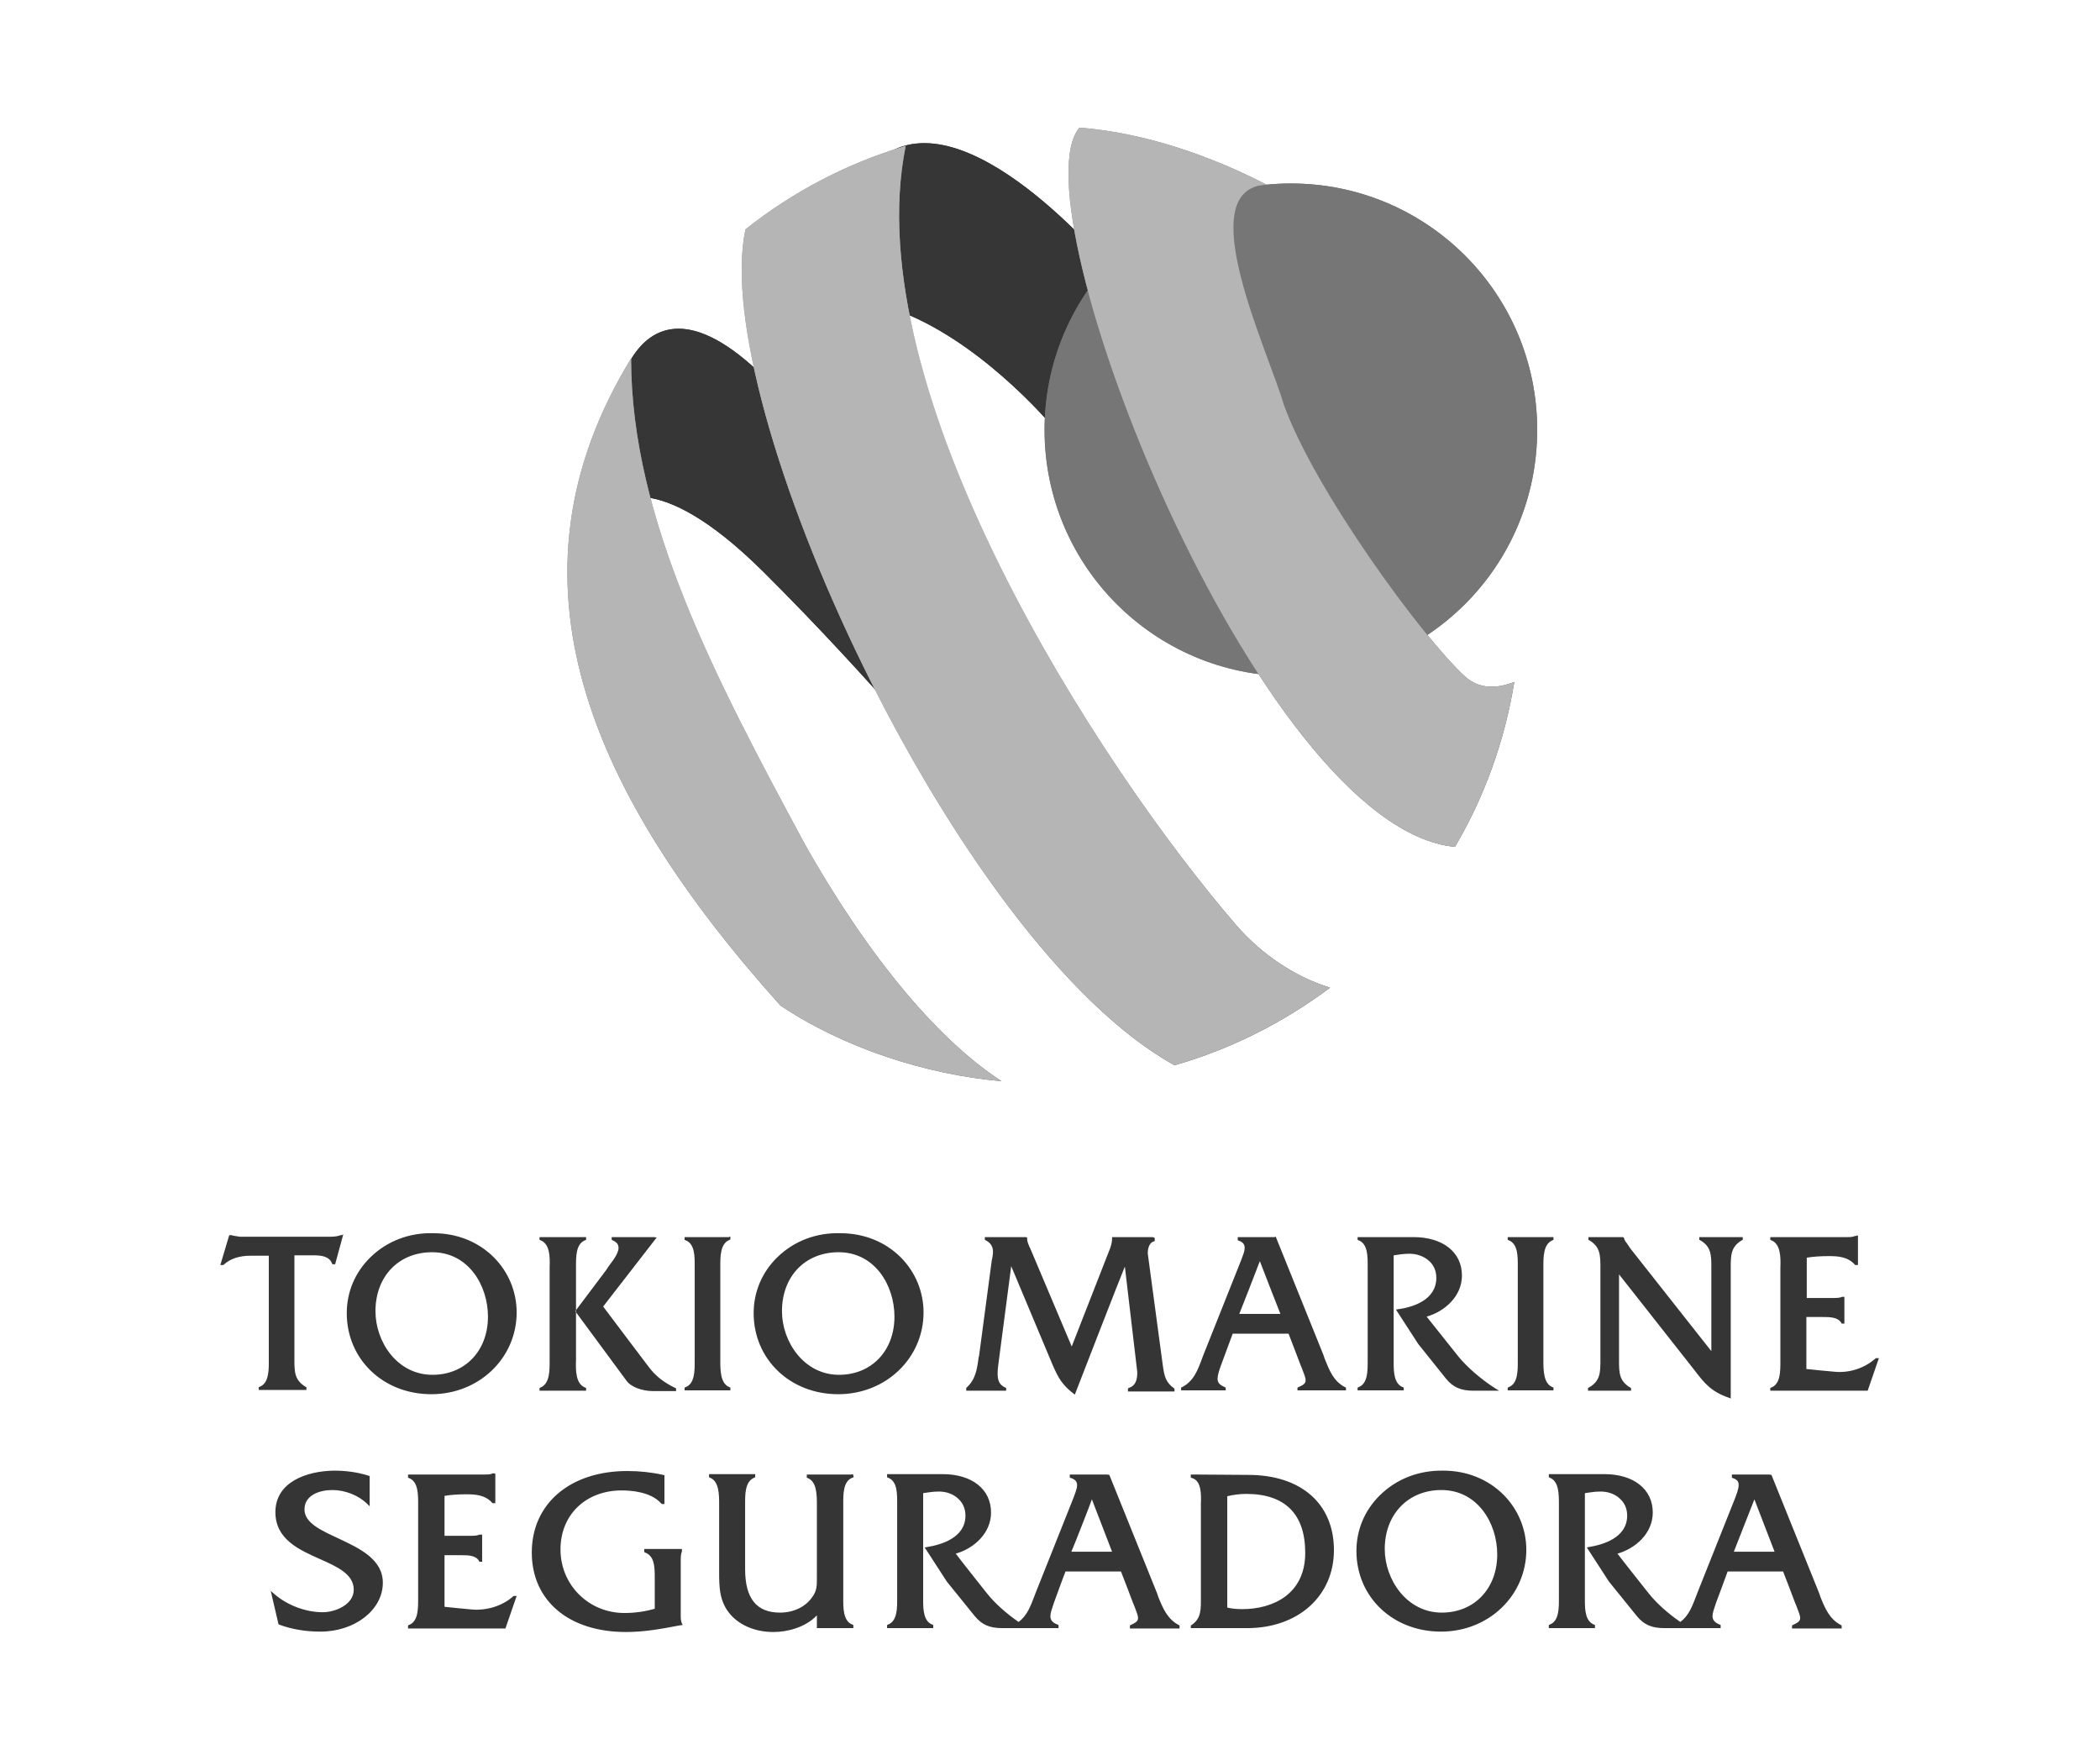
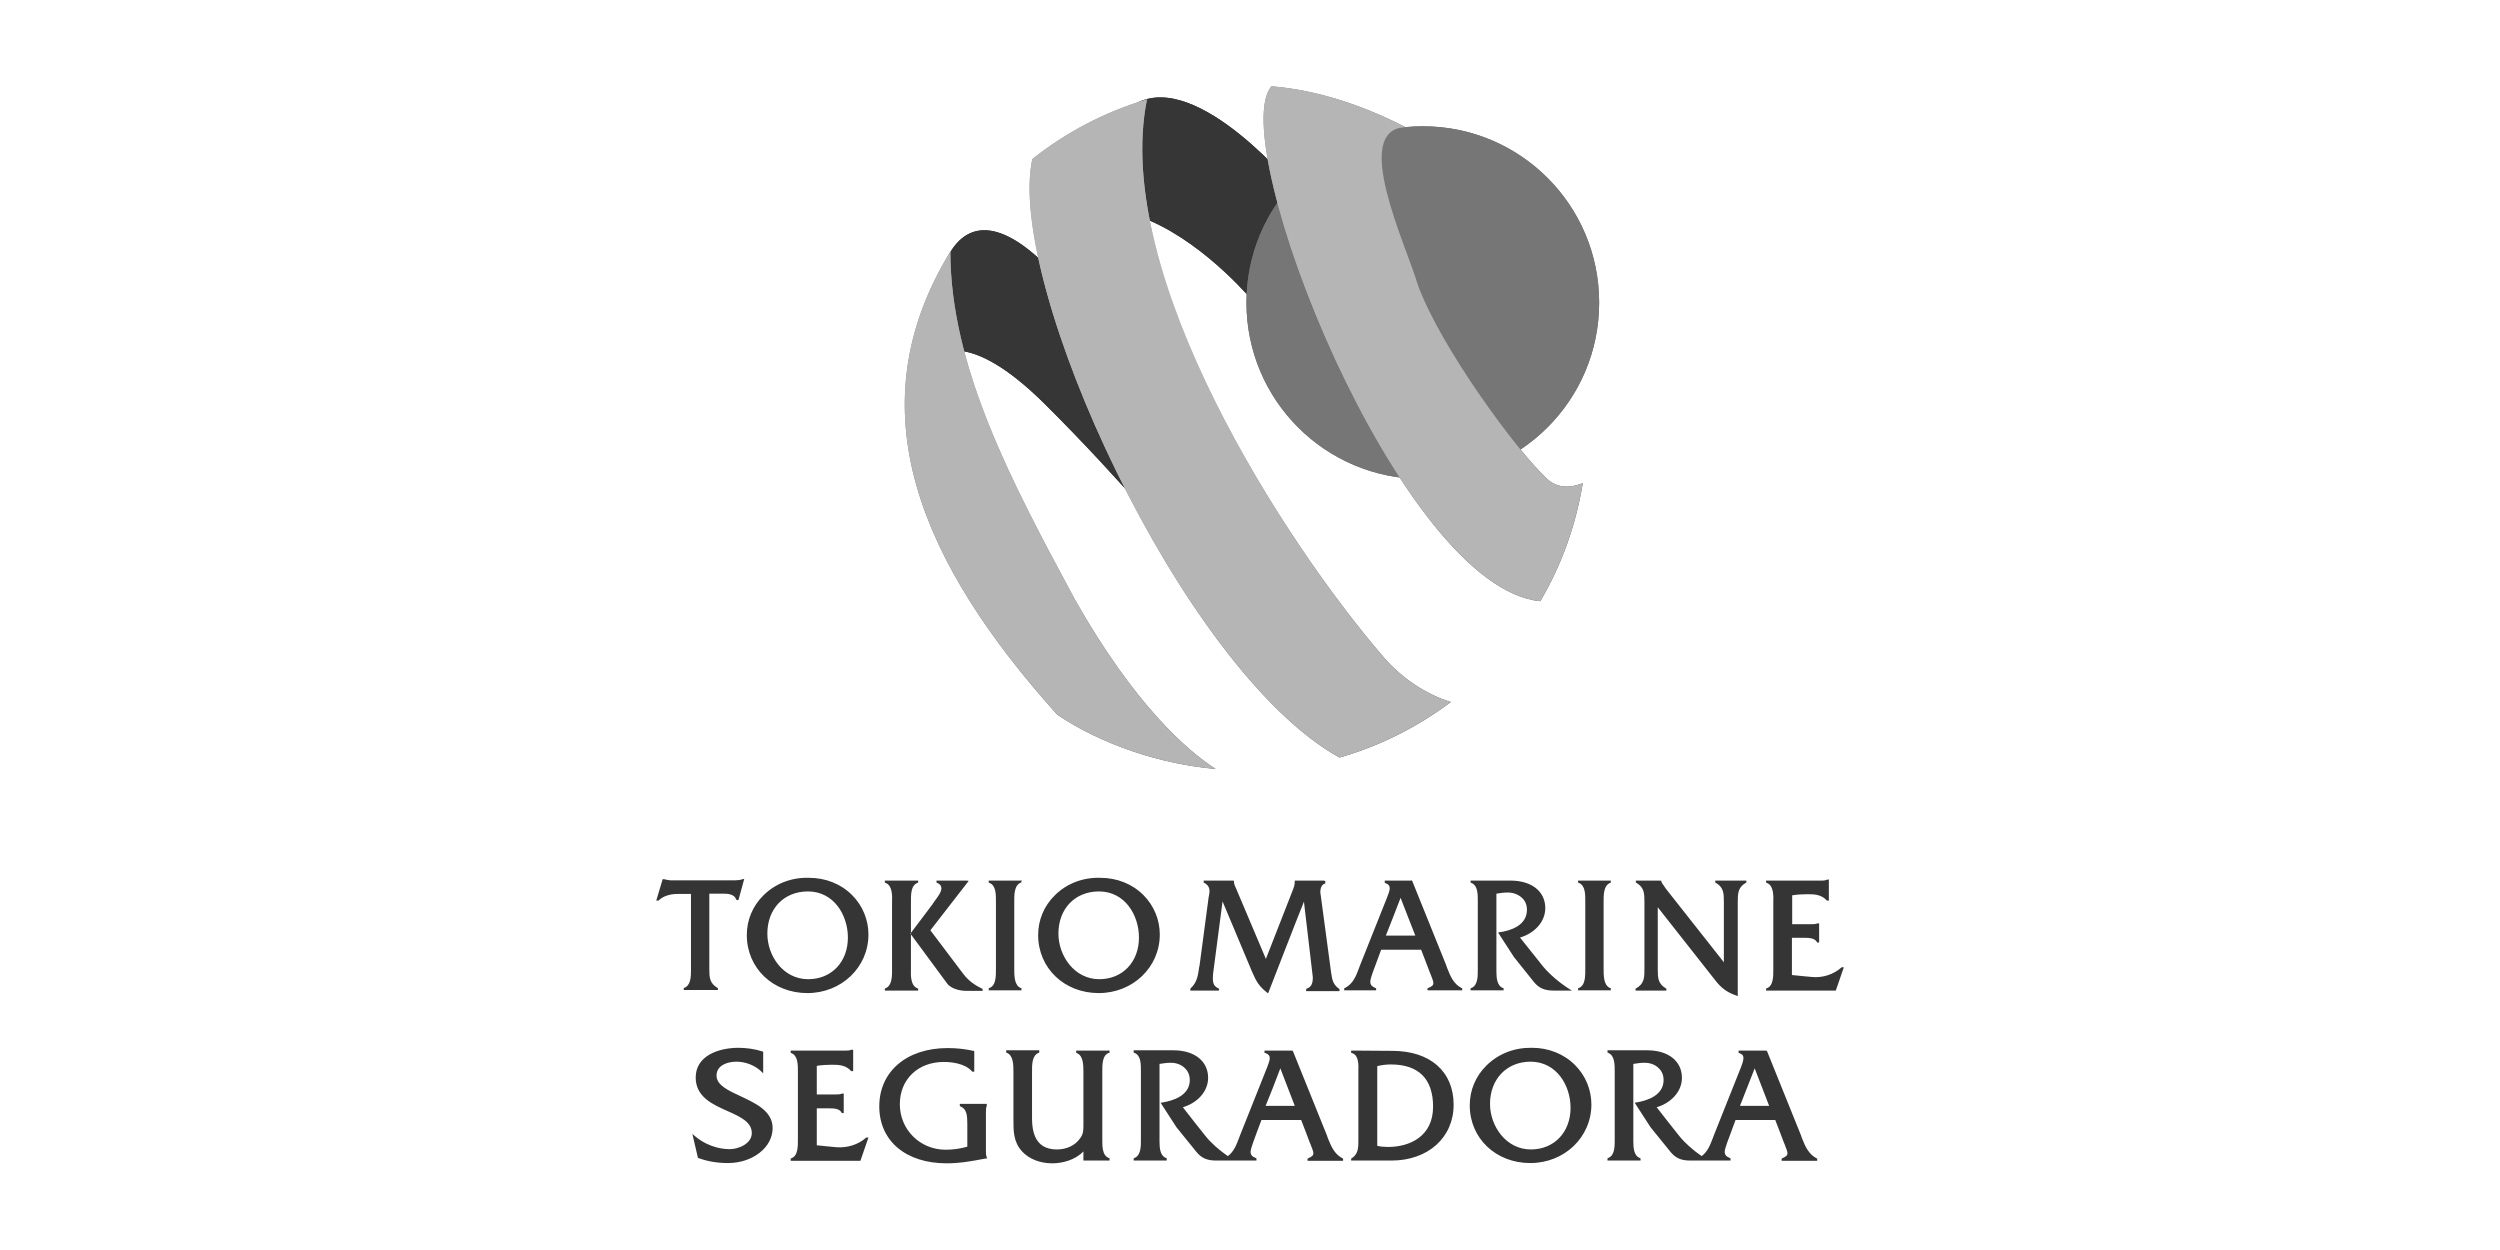
- <svg xmlns="http://www.w3.org/2000/svg" version="1.1" id="Layer_1" x="0px" y="0px" viewBox="0 0 541.4 453.5" style="enable-background:new 0 0 541.4 453.5;" xml:space="preserve">
+ <svg xmlns="http://www.w3.org/2000/svg" preserveAspectRatio="xMidYMid meet" version="1.1" id="Layer_1" x="0px" y="0px" viewBox="-179.491 1.834 900.143 450.071" style="enable-background:new 0 0 541.4 453.5;" xml:space="preserve">
  <style type="text/css">
	.st0{fill:#363636;}
	.st1{fill-rule:evenodd;clip-rule:evenodd;fill:url(#SVGID_1_);}
	.st2{fill-rule:evenodd;clip-rule:evenodd;fill:#777676;}
	.st3{fill-rule:evenodd;clip-rule:evenodd;fill:url(#SVGID_2_);}
	.st4{fill-rule:evenodd;clip-rule:evenodd;fill:#B5B5B5;}
	.st5{fill-rule:evenodd;clip-rule:evenodd;fill:url(#SVGID_3_);}
	.st6{fill-rule:evenodd;clip-rule:evenodd;fill:url(#SVGID_4_);}
	.st7{fill-rule:evenodd;clip-rule:evenodd;fill:#353535;}
</style>
  <path class="st0" d="M158.1,130.2c0,0,10.3-11,38.7,17.2c28.4,28.2,51.9,57,51.9,57S214.1,72.2,234.8,81.4  c20.7,9.1,37.3,29.4,37.3,29.4l15.6-40c0,0-35.8-44.1-58.2-31.7c0,0-38.7,27.4-32.6,58C160.8,61.7,153.4,111.7,158.1,130.2  L158.1,130.2z" />
  <path class="st0" d="M158.1,130.2c0,0,10.3-11,38.7,17.2c28.4,28.2,51.9,57,51.9,57S214.1,72.2,234.8,81.4  c20.7,9.1,37.3,29.4,37.3,29.4l15.6-40c0,0-35.8-44.1-58.2-31.7c0,0-38.7,27.4-32.6,58C160.8,61.7,153.4,111.7,158.1,130.2  L158.1,130.2z" />
  <radialGradient id="SVGID_1_" cx="7555.245" cy="-2788.251" r="1804.965" gradientTransform="matrix(2.863389e-02 2.863389e-02 -2.863389e-02 2.863389e-02 36.6135 -25.7022)" gradientUnits="userSpaceOnUse">
    <stop offset="0" style="stop-color:#FAFAFA" />
    <stop offset="0.278" style="stop-color:#C2C2C2" />
    <stop offset="0.6" style="stop-color:#9A9A9A" />
    <stop offset="0.8" style="stop-color:#787878" />
    <stop offset="1" style="stop-color:#595959" />
  </radialGradient>
  <path class="st1" d="M332.8,47.3c-35.1,0-63.5,28.4-63.5,63.5c0,35.1,28.4,63.5,63.5,63.5c35.1,0,63.5-28.4,63.5-63.5  C396.3,75.7,367.9,47.3,332.8,47.3L332.8,47.3z" />
  <path class="st2" d="M332.8,47.3c-35.1,0-63.5,28.4-63.5,63.5c0,35.1,28.4,63.5,63.5,63.5c35.1,0,63.5-28.4,63.5-63.5  C396.3,75.7,367.9,47.3,332.8,47.3L332.8,47.3z" />
  <radialGradient id="SVGID_2_" cx="5725.001" cy="-5634.967" r="3783.479" gradientTransform="matrix(5.655741e-02 0 0 5.655741e-02 -92.3456 437.2729)" gradientUnits="userSpaceOnUse">
    <stop offset="0" style="stop-color:#E9E9E9" />
    <stop offset="0.18" style="stop-color:#B1B1B1" />
    <stop offset="0.42" style="stop-color:#868686" />
    <stop offset="0.6" style="stop-color:#626262" />
    <stop offset="0.8" style="stop-color:#4D4D4D" />
    <stop offset="1" style="stop-color:#404040" />
  </radialGradient>
  <path class="st3" d="M207.6,217.8c-22.8-42.3-44.9-83.8-44.9-125.4c-34.9,57-10.5,112.2,38.5,166.8c16.3,10.9,37.4,17.8,57,19.5  C247.9,272.1,229,255.6,207.6,217.8L207.6,217.8z" />
  <path class="st4" d="M207.6,217.8c-22.8-42.3-44.9-83.8-44.9-125.4c-34.9,57-10.5,112.2,38.5,166.8c16.3,10.9,37.4,17.8,57,19.5  C247.9,272.1,229,255.6,207.6,217.8L207.6,217.8z" />
  <radialGradient id="SVGID_3_" cx="5044.405" cy="-6108.819" r="4801.649" gradientTransform="matrix(4.449118e-02 0 0 4.449118e-02 7.6649 389.9297)" gradientUnits="userSpaceOnUse">
    <stop offset="0" style="stop-color:#E9E9E9" />
    <stop offset="0.18" style="stop-color:#B1B1B1" />
    <stop offset="0.42" style="stop-color:#868686" />
    <stop offset="0.6" style="stop-color:#626262" />
    <stop offset="0.8" style="stop-color:#4D4D4D" />
    <stop offset="1" style="stop-color:#404040" />
  </radialGradient>
  <path class="st5" d="M318.9,238.7c-35.8-41.4-98.2-138.1-85.4-201.1c-15.2,4.5-29.2,11.9-41.3,21.5c-9.7,44.4,53.7,184,110.6,215.5  c14.7-4.2,28.2-11.1,40.1-20C333.8,251.8,325.3,246,318.9,238.7L318.9,238.7z" />
  <path class="st4" d="M318.9,238.7c-35.8-41.4-98.2-138.1-85.4-201.1c-15.2,4.5-29.2,11.9-41.3,21.5c-9.7,44.4,53.7,184,110.6,215.5  c14.7-4.2,28.2-11.1,40.1-20C333.8,251.8,325.3,246,318.9,238.7L318.9,238.7z" />
  <radialGradient id="SVGID_4_" cx="5806.345" cy="-5622.876" r="3752.648" gradientTransform="matrix(5.653530e-02 0 0 5.653530e-02 -94.2132 436.0618)" gradientUnits="userSpaceOnUse">
    <stop offset="0" style="stop-color:#E9E9E9" />
    <stop offset="0.18" style="stop-color:#B1B1B1" />
    <stop offset="0.42" style="stop-color:#868686" />
    <stop offset="0.6" style="stop-color:#626262" />
    <stop offset="0.8" style="stop-color:#4D4D4D" />
    <stop offset="1" style="stop-color:#404040" />
  </radialGradient>
  <path class="st6" d="M377.6,174.3c-10.8-9.9-38.5-47.6-46.6-69.9c-4.1-14.1-24.2-55.8-4.5-56.8c-14.3-7.4-31.4-13.4-48.2-14.7  c-17,19.8,45.9,180.5,96.8,185.4c7.6-12.9,12.8-27.2,15.3-42.5C386,177.5,381.4,177.8,377.6,174.3L377.6,174.3z" />
  <path class="st4" d="M377.6,174.3c-10.8-9.9-38.5-47.6-46.6-69.9c-4.1-14.1-24.2-55.8-4.5-56.8c-14.3-7.4-31.4-13.4-48.2-14.7  c-17,19.8,45.9,180.5,96.8,185.4c7.6-12.9,12.8-27.2,15.3-42.5C386,177.5,381.4,177.8,377.6,174.3L377.6,174.3z" />
  <path class="st7" d="M95.5,324.1c-4,3.9-6.1,9-6.1,14.4c0,11.9,9.4,20.9,21.8,20.9c12.3,0,22-9.3,22-21.1c0-5.3-2.1-10.4-5.9-14.2  c-4-4-9.5-6.2-15.5-6.2C105.6,317.7,99.8,319.9,95.5,324.1L95.5,324.1z M96.8,338c0-9,6-15.2,14.6-15.2c9.4,0,14.4,8.6,14.4,16.6  c0,8.8-5.9,15-14.3,15C102.4,354.4,96.8,345.9,96.8,338C96.8,338,96.8,338,96.8,338z M158,318.9h-0.3v0.7l0.2,0.1  c0.9,0.4,1.4,0.9,1.5,1.5c0.4,1.4-1.1,3.4-2.4,5.1l-0.8,1.2l0,0l-7.9,10.5l13.2,17.9c1.1,1.6,4,2.7,6.9,2.7h5.9v-0.7l-0.2-0.1  c-3.1-1.5-5.2-3.2-6.9-5.5c0,0-10.3-13.6-11.7-15.5c0.3-0.4,13.8-17.8,13.8-17.8l-0.7-0.1H158L158,318.9L158,318.9z M150.7,318.9  h-11.6v0.7l0.2,0.1c2.5,0.9,2.5,4.4,2.4,7l0,0.8v22.3l0,0.8c0,2.6,0.1,6.1-2.4,7.1l-0.2,0.1v0.7h12v-0.7l-0.2-0.1  c-2.5-0.9-2.5-4.5-2.4-7.1l0-0.8v-22.3l0-0.8c0-2.6-0.1-6.1,2.4-7l0.2-0.1v-0.7L150.7,318.9L150.7,318.9L150.7,318.9z M188,318.9  h-11.5v0.7l0.2,0.1c2.5,0.9,2.4,4.3,2.4,6.9l0,0.9v22.3l0,0.8c0,2.6,0.1,6.1-2.4,7l-0.2,0.1v0.7h11.8v-0.7l-0.2-0.1  c-2.4-0.9-2.4-4.4-2.4-7l0-0.8v-22.3l0-0.8c0-2.6-0.1-6.1,2.4-7.1l0.2-0.1v-0.7H188L188,318.9z M200.4,324.1c-4,3.9-6.1,9-6.1,14.4  c0,11.9,9.4,20.9,21.8,20.9c12.3,0,22-9.3,22-21.1c0-5.3-2.1-10.4-5.9-14.2c-4-4-9.5-6.2-15.5-6.2  C210.5,317.7,204.7,319.9,200.4,324.1L200.4,324.1z M201.6,338c0-9,6-15.2,14.6-15.2c9.4,0,14.4,8.6,14.4,16.6c0,8.8-5.9,15-14.3,15  C207.3,354.4,201.6,345.9,201.6,338L201.6,338z M297.2,318.9h-10.5v0.4c0,1.2-0.4,2.3-0.9,3.5c0,0-8.9,22.8-9.5,24.3  c-0.6-1.4-10.7-25.3-10.7-25.3c0,0-0.2-0.4-0.2-0.4c-0.3-0.7-0.6-1.4-0.6-2.1v-0.3l-0.3-0.1h-10.6v0.7l0.2,0.1  c2.3,1.2,2,3.1,1.7,4.7l-0.1,0.4l-3.3,24.8c0,0-0.1,0.3-0.1,0.3c-0.4,3.1-0.8,5.7-3.1,7.8l-0.1,0.1v0.7h10.3v-0.7l-0.2-0.1  c-1.6-0.7-2-1.9-2-3.6c0-0.9,0.1-2,0.3-3.3c0,0,2.9-22.2,3.2-24.4c0.9,2.1,10.7,25.5,10.7,25.5c1.5,3.4,2.4,5,5.3,7.3l0.4,0.3  c0,0,11.9-30.7,12.9-33c0.3,2.4,3.2,27.2,3.2,27.2c0,2-0.4,3.5-2.2,4.1l-0.2,0.1v0.8h12v-0.7l-0.1-0.1c-2.2-1.6-2.5-3.1-2.9-5.8  l-3.9-29c0-0.6,0.1-2.7,1.6-3.1l0.2-0.1v-0.8L297.2,318.9L297.2,318.9L297.2,318.9z M328.7,318.9h-9.6v0.8l0.2,0.1  c0.7,0.2,1.2,0.6,1.4,1c0.5,1-0.1,2.4-0.6,3.7l-0.1,0.3l-9.8,24.6c0,0-0.3,0.8-0.3,0.8c-1.1,3-2.2,5.9-5.2,7.4l-0.2,0.1v0.7h11.5  v-0.7l-0.2-0.1c-0.9-0.4-1.5-0.8-1.7-1.3c-0.1-0.2-0.2-0.5-0.2-0.9c0-0.9,0.4-2.1,0.9-3.5c0,0,2.5-6.8,3-8.1c0.4,0,13.9,0,14.4,0  c0.2,0.4,3.1,8.1,3.1,8.1l0.3,0.7c0.6,1.6,1,2.5,1,3.2c0,0.8-0.5,1.2-1.9,1.8l-0.2,0.1v0.7H347v-0.7l-0.2-0.1  c-3-1.5-4.1-4.4-5.3-7.4l-0.3-0.9l-12.3-30.5H328.7L328.7,318.9L328.7,318.9z M324.8,325.1c0.5,1.4,5,12.8,5.3,13.6  c-0.9,0-9.8,0-10.6,0C319.8,338,324.3,326.5,324.8,325.1L324.8,325.1z M350.4,318.9H350v0.7l0.2,0.1c2.5,0.9,2.4,4.3,2.4,6.9l0,0.9  v22.3l0,0.9c0,2.5,0.1,6-2.4,6.9l-0.2,0.1v0.7h11.9v-0.7l-0.2-0.1c-2.2-0.8-2.4-3.7-2.4-6.1c0-0.3,0-0.6,0-0.9v-0.8  c0,0,0-25.6,0-26.2c1.4-0.2,2.6-0.4,3.7-0.4c2.1-0.1,4.1,0.6,5.5,1.9c1.2,1.1,1.8,2.6,1.8,4.3c0,5.8-6.2,7.6-9.9,8.1l-0.5,0.1  l5.7,8.8c0,0,7.2,9,7.2,9c1.8,2.2,3.8,3.1,7.1,3.1h6.6l-1-0.6c-3.6-2.3-7.2-5.4-9.5-8.2c0,0-6.7-8.4-8.2-10.3  c4.6-1.3,9.1-5.2,9.1-10.6c0-6-4.9-9.9-12.5-9.9L350.4,318.9L350.4,318.9L350.4,318.9z M400.2,318.9h-11.5v0.7l0.2,0.1  c2.5,0.9,2.4,4.3,2.4,6.9l0,0.9v22.3l0,0.8c0,2.6,0.1,6.1-2.4,7l-0.2,0.1v0.7h11.8v-0.7l-0.2-0.1c-2.4-0.9-2.4-4.4-2.4-7v-23.8  c0-2.6-0.1-6.1,2.4-7.1l0.2-0.1v-0.7H400.2L400.2,318.9z M448.8,318.9h-10.7v0.7l0.2,0.1c2.8,1.6,2.9,3.7,2.9,6.8c0,0.1,0,20,0,21.8  c-1.1-1.4-20.9-26.5-20.9-26.5l-0.8-1.2c-0.4-0.5-0.6-0.7-0.8-1.4l-0.1-0.2l-0.2-0.1h-8.9v0.7l0.2,0.1c2.9,1.7,2.9,3.9,2.9,7.2v23.6  c0,3.3,0,5.5-3,7.2l-0.2,0.1v0.7h11.1v-0.7l-0.2-0.1c-2.8-1.7-2.9-3.7-2.9-6.9c0-0.1,0-20.5,0-22.3c1.1,1.4,19.6,24.9,19.6,24.9  c2.5,3.3,4.3,5.4,8.7,6.9l0.5,0.2v-33.6c0-3.3,0-5.5,2.9-7.2l0.2-0.1v-0.7H448.8L448.8,318.9z M478.6,318.6h-0.3l-0.1,0  c-0.5,0.3-1.3,0.3-2,0.3l-0.6,0h-19.2v0.7l0.2,0.1c2.5,0.9,2.5,4.5,2.4,7.1l0,0.8v22.3l0,0.8c0,2.6,0.1,6.1-2.4,7l-0.2,0.1v0.7h25.1  l2.9-8.4h-0.8l-0.1,0.1c-2.8,2.5-6.8,3.8-10.6,3.4c0,0-6.6-0.6-7.2-0.7c0-0.6,0-12.7,0-13.4c0.6,0,4.2,0,4.2,0c1.8,0,3.9,0,4.8,1.5  l0.1,0.2h0.7v-6.9H475l-0.1,0c-0.6,0.3-1.6,0.3-2.4,0.3c0,0-6.1,0-6.7,0c0-0.6,0-9.8,0-10.4c1.8-0.3,3.8-0.4,5.7-0.4  c2.5,0,4.9,0.2,6.7,2.2l0.1,0.1h0.7v-7.6H478.6L478.6,318.6z M127.4,379.8h-0.3l-0.1,0c-0.5,0.3-1.3,0.3-2,0.3l-0.6,0h-19.2v0.8  l0.2,0.1c2.5,0.9,2.4,4.4,2.4,7l0,0.8v22.3l0,0.8c0,2.6,0.1,6.1-2.4,7l-0.2,0.1v0.8h25.1l2.9-8.4h-0.8l-0.1,0.1  c-2.8,2.5-6.8,3.7-10.6,3.4c0,0-6.5-0.6-7.1-0.7c0-0.6,0-12.6,0-13.3c0.6,0,4.2,0,4.2,0c1.8,0,3.9,0,4.7,1.5l0.1,0.2h0.7v-7h-0.6  l-0.1,0c-0.6,0.3-1.5,0.3-2.4,0.3c0,0-6,0-6.6,0c0-0.7,0-9.7,0-10.3c1.8-0.3,3.8-0.4,5.6-0.4c2.5,0,4.9,0.2,6.7,2.2l0.1,0.1h0.7  v-7.6L127.4,379.8L127.4,379.8L127.4,379.8z M137.1,400.2c0,12.4,9.5,20.5,24.3,20.5c4.7,0,9.1-0.8,13.8-1.7l0.8-0.1l-0.2-0.4  c-0.3-0.7-0.3-1.4-0.3-2.2v-13.9c0-0.9,0-1.8,0.3-2.4l0-0.1v-0.6h-9.7v0.8l0.2,0.1c2.3,0.9,2.5,3.3,2.5,6.3c0,0,0,7.7,0,8.2  c-2.4,0.7-5.1,1.1-7.8,1.1c-9.2,0-16.5-7.2-16.5-16.4c0-8.9,6.5-15.2,15.8-15.2c2.2,0,7.5,0.3,10.2,3.4l0.1,0.1h0.7v-7.4l-0.3-0.1  c-3.2-0.7-6.2-1-9.3-1C147,379.2,137.1,387.6,137.1,400.2L137.1,400.2L137.1,400.2z M219.5,380.1h-11.5v0.8l0.2,0.1  c2.4,0.9,2.4,4.4,2.4,7l0,0.8v18c0,2,0,3.3-1.2,4.9c-1.7,2.5-4.8,4-8.3,4c-6.1,0-9-3.7-9-11.2v-15.8l0-0.8c0-2.6-0.1-6,2.4-7  l0.2-0.1v-0.8h-11.9v0.8l0.2,0.1c2.4,0.9,2.4,4.4,2.4,6.9l0,0.9V405c0,4.1,0,8,3.1,11.4c2.5,2.7,6.4,4.3,10.9,4.3  c3.6,0,8.3-1.2,11.2-4.3c0,1.1,0,3.3,0,3.3h9.4v-0.8l-0.2-0.1c-2.5-0.9-2.4-4.4-2.4-7l0-0.8v-22.3l0-0.8c0-2.6-0.1-6.1,2.4-7  l0.3-0.1l-0.2-0.8L219.5,380.1L219.5,380.1L219.5,380.1z M285.4,380.1h-9.6v0.8l0.3,0.1c0.7,0.2,1.2,0.6,1.4,1  c0.5,0.9-0.1,2.4-0.6,3.7l-0.1,0.3l-9.8,24.6c0,0-0.3,0.8-0.3,0.8c-1,2.6-1.9,5.1-4.1,6.7c-3.2-2.2-6.1-4.8-8.1-7.3  c0,0-6.6-8.3-8.1-10.3c4.6-1.3,9.1-5.2,9.1-10.6c0-6-4.9-9.9-12.5-9.9h-14.3v0.8l0.2,0.1c2.5,0.9,2.4,4.2,2.4,6.9l0,0.9v22.3l0,0.9  c0,2.5,0.1,6-2.4,6.9l-0.2,0.1v0.8h11.9v-0.8l-0.2-0.1c-2.2-0.8-2.4-3.6-2.4-6.1c0-0.3,0-0.6,0-0.9l0-0.8c0,0,0-25.5,0-26.1  c1.4-0.2,2.6-0.4,3.7-0.4c2.1-0.1,4.1,0.6,5.4,1.9c1.2,1.1,1.8,2.6,1.8,4.3c0,5.7-6.2,7.5-9.9,8.1l-0.6,0.1l5.7,8.8  c0,0,7.2,8.9,7.2,8.9c1.8,2.2,3.8,3.1,7.1,3.1h14.5v-0.8l-0.2-0.1c-1.4-0.5-1.9-1.2-1.9-2.2c0-0.8,0.4-1.9,0.9-3.4  c0,0,2.5-6.9,3-8.1c0.5,0,13.8,0,14.3,0c0.2,0.4,3.1,8.1,3.1,8.1l0.3,0.7c0.6,1.6,1,2.5,1,3.2c0,0.8-0.6,1.2-1.9,1.8l-0.2,0.1v0.8  h12.8V419l-0.2-0.1c-2.9-1.5-4.1-4.3-5.3-7.3l-0.3-0.9l-12.3-30.5L285.4,380.1L285.4,380.1L285.4,380.1z M281.5,386.5  c0.6,1.5,4.9,12.7,5.2,13.5c-0.9,0-9.6,0-10.5,0C276.6,399.2,281,388,281.5,386.5L281.5,386.5L281.5,386.5z M456.1,380.1h-9.6v0.8  l0.2,0.1c0.7,0.2,1.2,0.6,1.4,1c0.4,0.9-0.1,2.4-0.6,3.7l-0.1,0.3l-9.8,24.6c0,0-0.3,0.8-0.3,0.8c-1,2.6-1.9,5.1-4.1,6.7  c-3.2-2.2-6.1-4.8-8.1-7.3c0,0-6.6-8.3-8.1-10.3c4.6-1.3,9.1-5.2,9.1-10.6c0-6-4.9-9.9-12.5-9.9h-14.3v0.8l0.2,0.1  c2.4,0.9,2.4,4.2,2.4,6.9l0,0.9v22.3l0,0.9c0,2.5,0.1,6-2.4,6.9l-0.2,0.1v0.8h11.9v-0.8l-0.2-0.1c-2.2-0.8-2.4-3.6-2.4-6.1  c0-0.3,0-0.6,0-0.9v-0.8c0,0,0-25.5,0-26.1c1.4-0.2,2.6-0.4,3.7-0.4c2.1-0.1,4.1,0.6,5.4,1.9c1.2,1.1,1.8,2.6,1.8,4.3  c0,5.7-6.2,7.5-9.9,8.1l-0.5,0.1l5.7,8.8c0,0,7.2,8.9,7.2,8.9c1.8,2.2,3.8,3.1,7.1,3.1h14.5v-0.8l-0.2-0.1c-1.3-0.5-1.9-1.2-1.9-2.2  c0-0.8,0.4-1.9,0.9-3.4c0,0,2.6-6.9,3-8.1c0.5,0,13.8,0,14.3,0c0.2,0.4,3.1,8.1,3.1,8.1l0.3,0.7c0.6,1.6,1,2.5,1,3.2  c0,0.8-0.6,1.2-1.9,1.8l-0.2,0.1v0.8h12.8V419l-0.2-0.1c-2.9-1.5-4.1-4.3-5.3-7.3l-0.3-0.9l-12.3-30.5L456.1,380.1L456.1,380.1  L456.1,380.1z M452.3,386.5c0.6,1.5,4.9,12.7,5.2,13.5c-0.9,0-9.6,0-10.5,0C447.3,399.2,451.7,388,452.3,386.5L452.3,386.5z   M307.4,380.1H307v0.8l0.3,0.1c2.4,0.7,2.4,4,2.3,6.7l0,0.9v22.3l0,1c0,3,0.1,5.3-2.4,7L307,419v0.7h14.5c13.2,0,22.4-8.3,22.4-20.1  c0-12-8.5-19.4-22.1-19.4L307.4,380.1L307.4,380.1L307.4,380.1z M321.3,385.1c10,0,15.2,5.2,15.2,15.2c0,10.7-8.4,14.5-16.2,14.5  c-1.4,0-2.7-0.1-3.9-0.4c0-0.6,0-28.1,0-28.7C318,385.3,319.7,385.1,321.3,385.1L321.3,385.1z M355.8,385.4c-4,3.9-6.1,9-6.1,14.4  c0,11.9,9.4,20.8,21.8,20.8c12.3,0,22-9.3,22-21.1c0-5.3-2.1-10.4-5.9-14.2c-4-4-9.5-6.2-15.5-6.2  C365.8,379,360.1,381.2,355.8,385.4L355.8,385.4L355.8,385.4z M357,399.3c0-8.9,6-15.2,14.6-15.2c9.3,0,14.4,8.5,14.4,16.6  c0,8.8-5.9,15-14.3,15C362.7,415.7,357,407.2,357,399.3L357,399.3z M71,389.8c0,7,6.1,9.7,11.5,12.1c4.5,2,8.7,3.9,8.7,7.9  c0,3.8-4.7,5.8-8,5.8c-4.4,0-9.2-1.8-12.6-4.8l-0.8-0.7l2,8.6l0.2,0.1c3.2,1.2,6.8,1.8,10.6,1.8c8.9,0,16.1-5.6,16.1-12.6  c0-6.1-6.1-8.9-11.4-11.4c-4.5-2.1-8.8-4-8.8-7.5c0-3.7,3.9-5,7.2-5c3.3,0,6.8,1.4,9,3.6l0.6,0.6v-7.8l-0.3-0.1  c-2.8-0.9-5.8-1.3-8.9-1.3C79.1,379.2,71,382,71,389.8L71,389.8L71,389.8z M88.1,318.4h-0.2l-0.1,0c-0.7,0.3-1.7,0.4-2.6,0.4H61.8  c0,0-0.6-0.1-0.6-0.1c-0.5-0.1-1-0.1-1.5-0.3l-0.1,0h-0.5l-2.3,7.7h0.8l0.1-0.1c1.6-1.5,4-2.3,6.8-2.3c0,0,4.3,0,4.8,0  c0,0.7,0,26,0,26l0,0.8c0,0.3,0,0.6,0,0.9c0,2.4-0.2,5.3-2.4,6.1l-0.2,0.1v0.7h12.3v-0.7l-0.2-0.1c-2.8-1.7-2.9-3.7-2.9-6.9  c0-0.1,0-26.3,0-27c0.6,0,5,0,5,0c1.8,0,4,0.2,4.7,2.1l0.1,0.2h0.7l2.1-7.7L88.1,318.4L88.1,318.4L88.1,318.4z" />
</svg>
